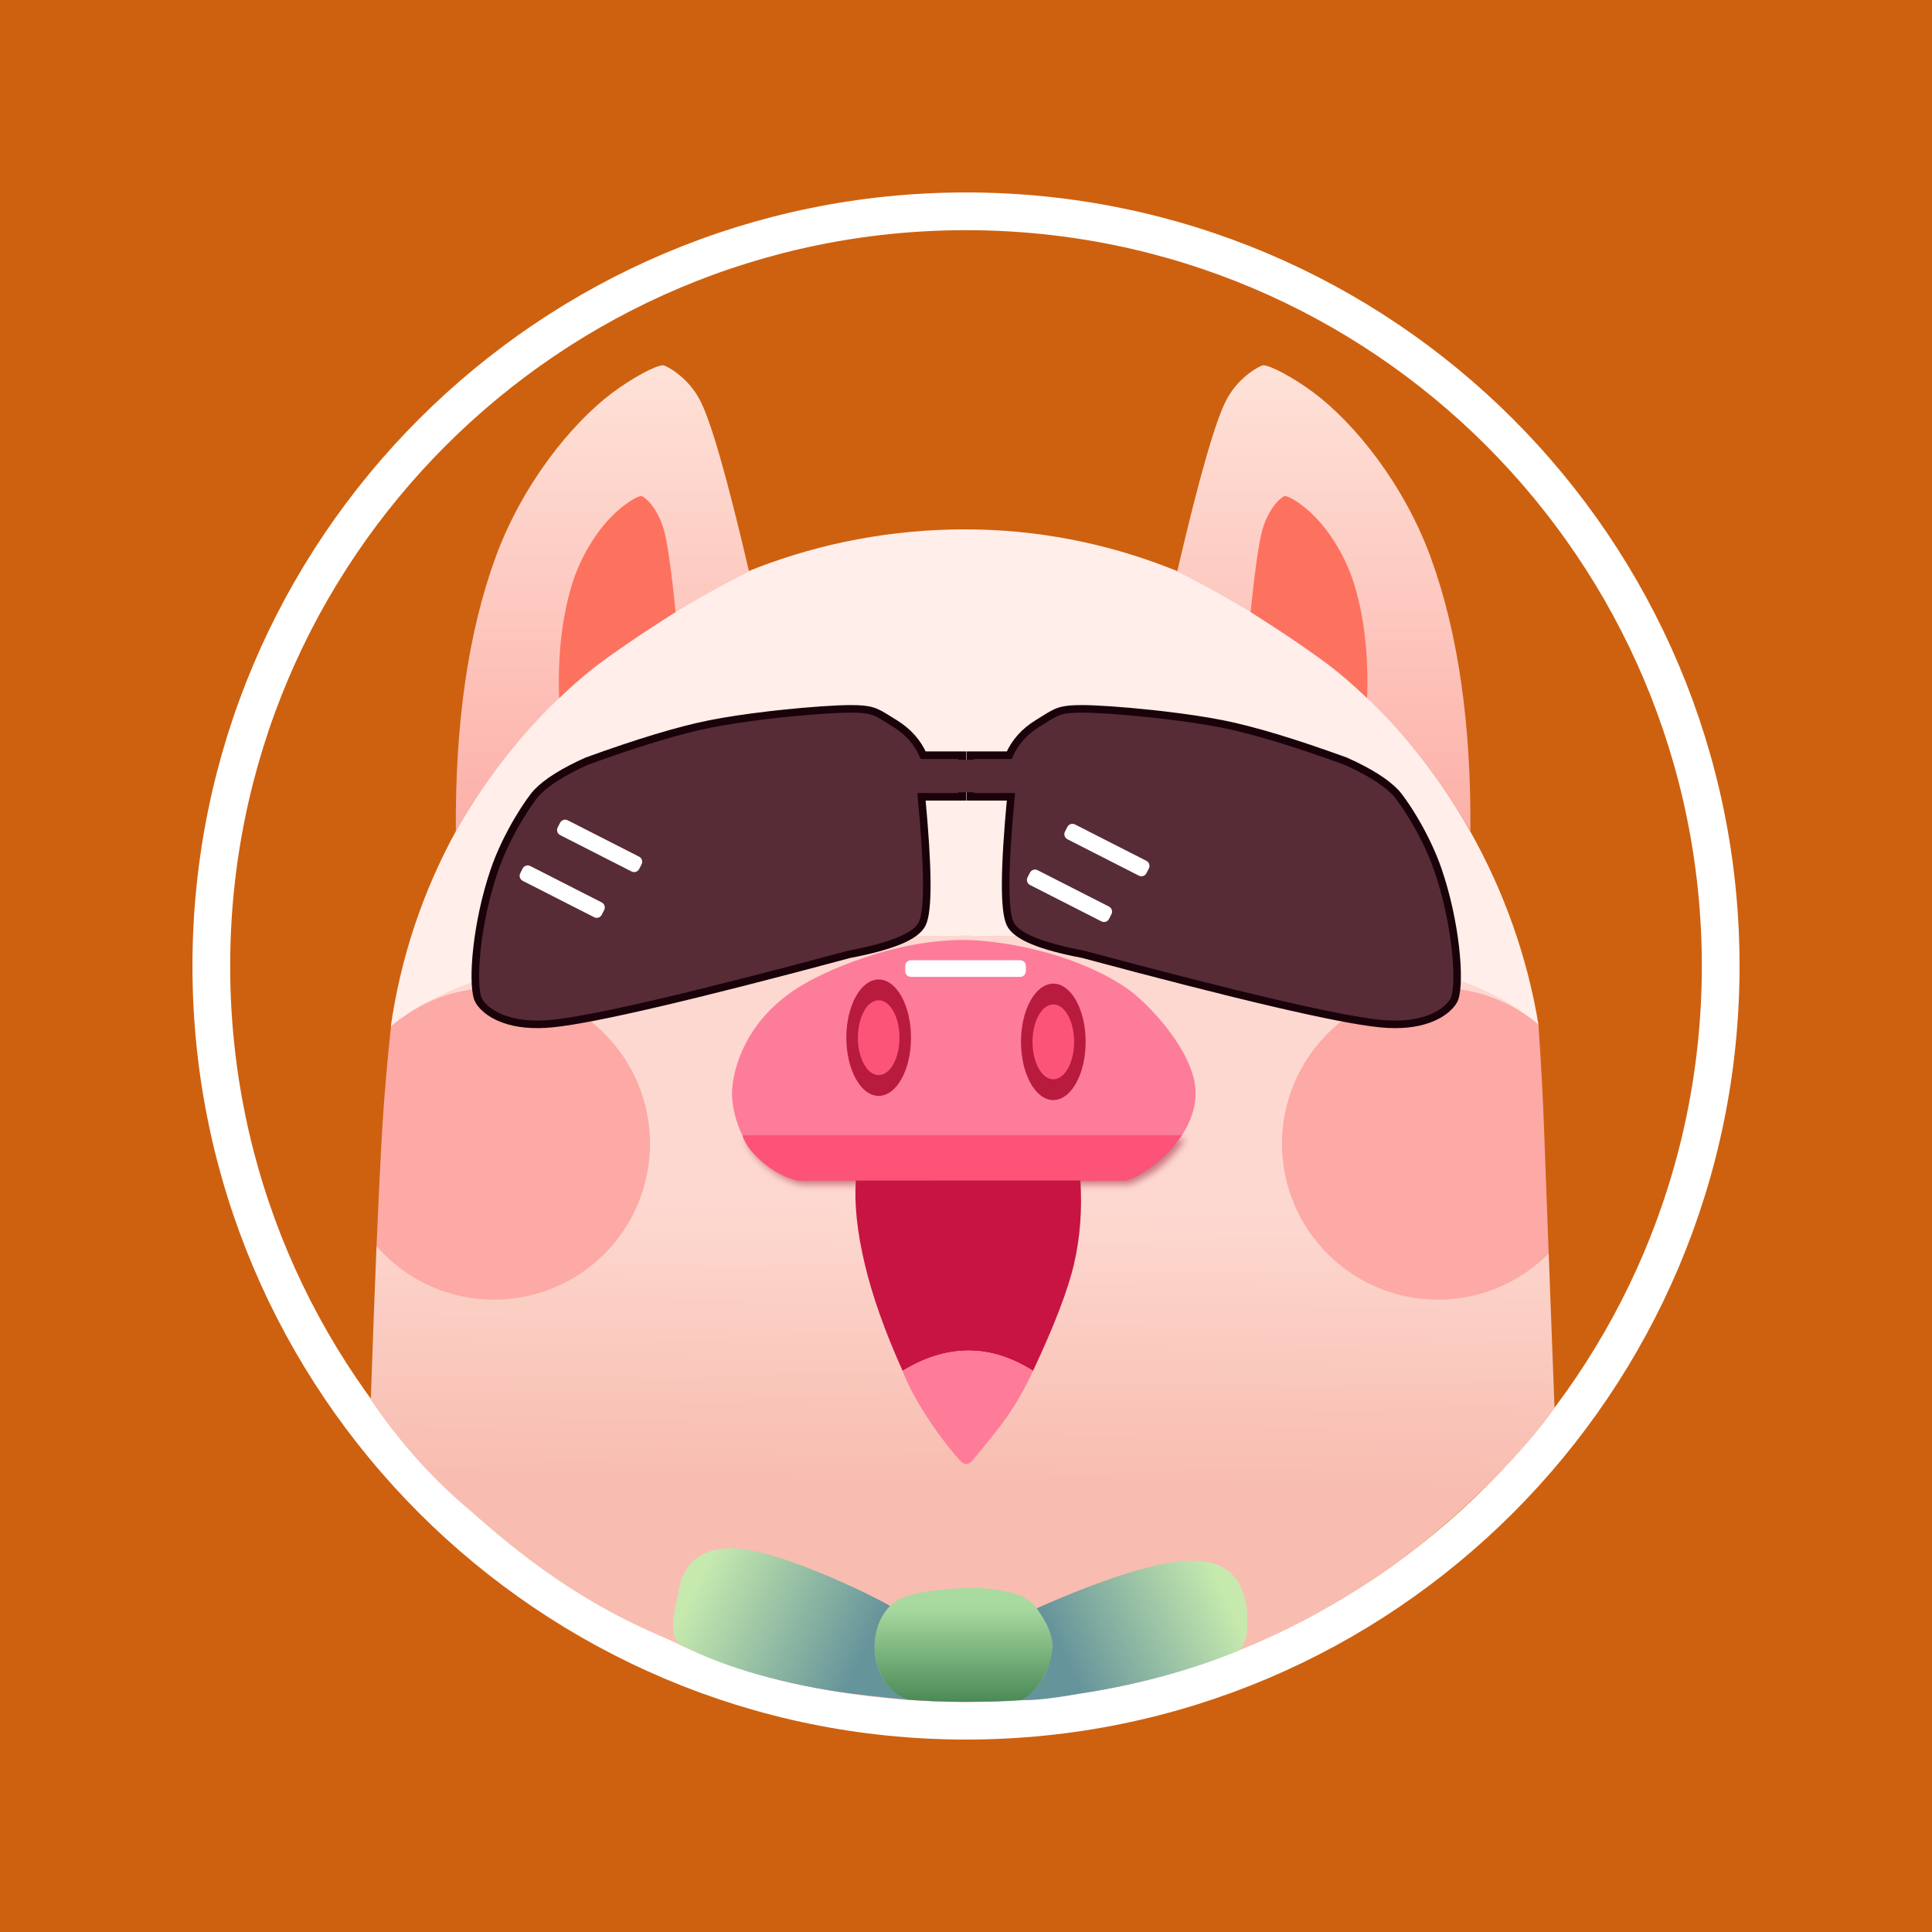
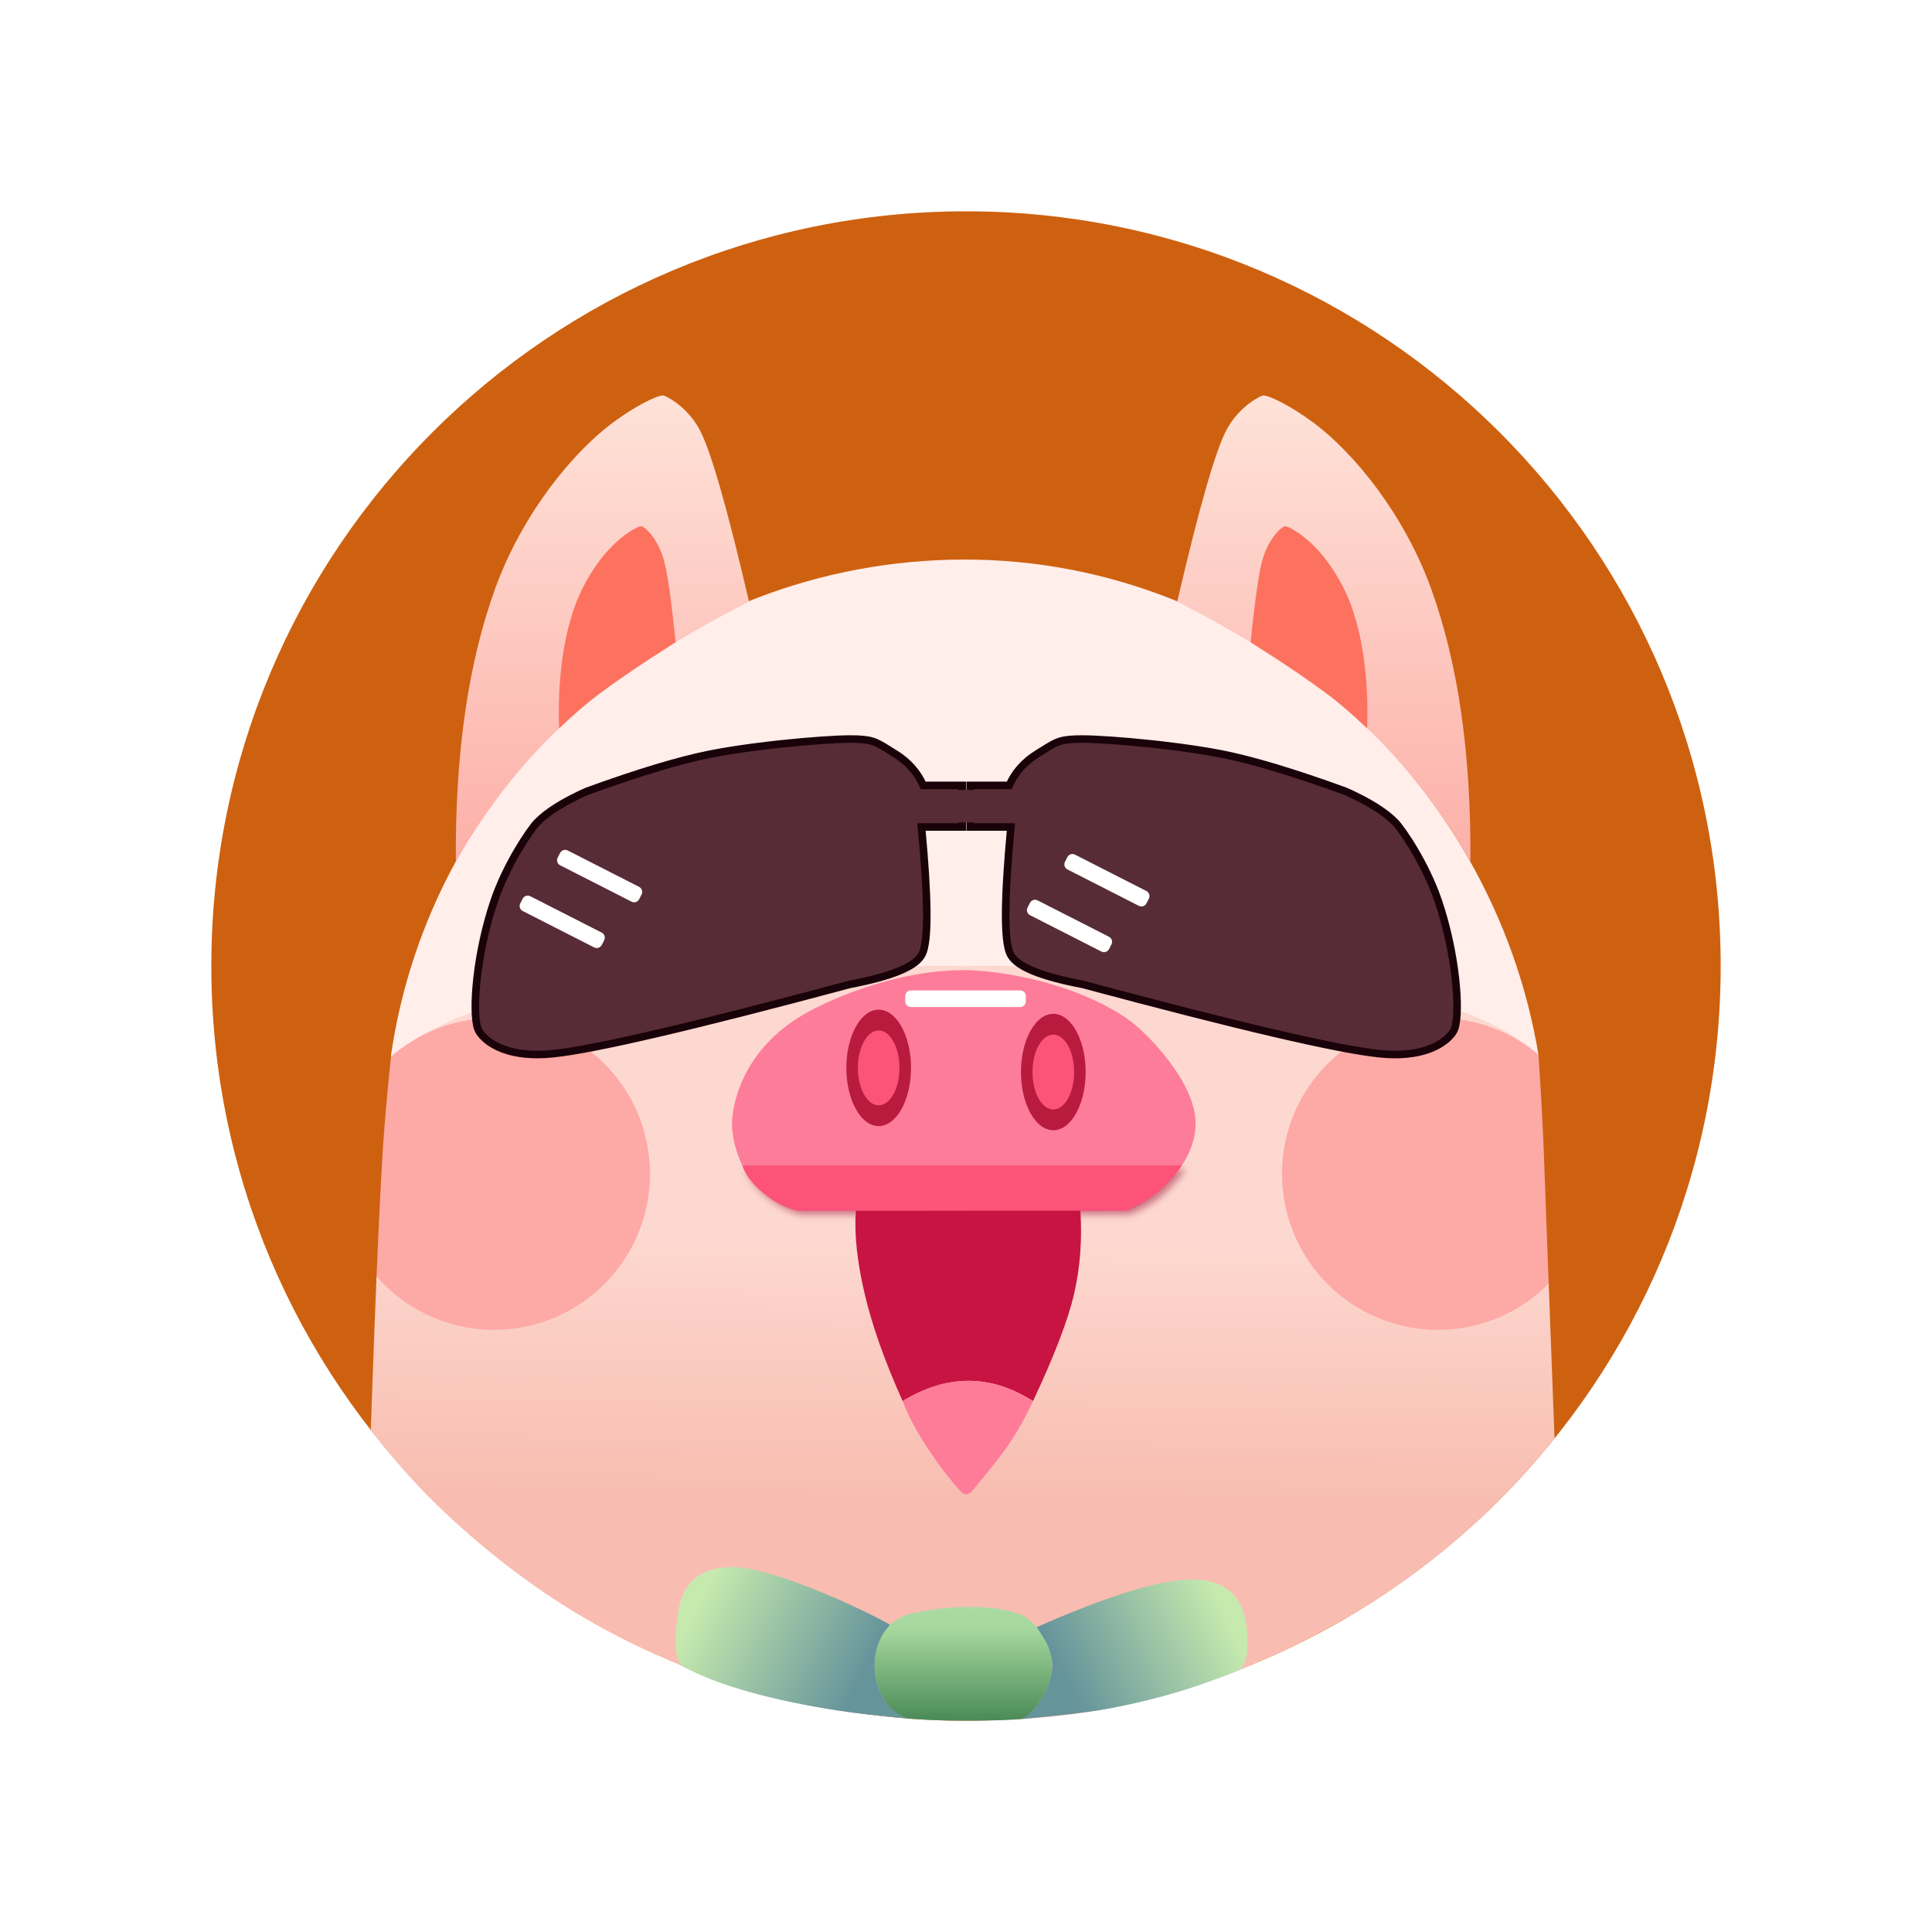
<svg xmlns="http://www.w3.org/2000/svg" xmlns:xlink="http://www.w3.org/1999/xlink" width="1024px" height="1024px" viewBox="0 0 1024 1024" version="1.1">
  <defs>
-     <linearGradient x1="50.661%" y1="35.43%" x2="50%" y2="70.948%" id="linearGradient-1">
+     <linearGradient x1="50.661%" y1="35.862%" x2="50%" y2="70.327%" id="linearGradient-1">
      <stop stop-color="#FDD8D0" offset="0%" />
      <stop stop-color="#F8BDB0" offset="100%" />
    </linearGradient>
    <path d="M5.496,103.547 L238.467,103.547 C233.402,110.132 228.927,114.997 225.043,118.142 C221.159,121.287 215.767,124.411 208.868,127.514 L34.854,127.514 C28.658,126.1 22.6,122.976 16.679,118.142 C10.758,113.308 7.031,108.444 5.496,103.547 Z" id="path-2" />
    <filter x="-2.1%" y="-20.9%" width="106.0%" height="158.4%" filterUnits="objectBoundingBox" id="filter-3">
      <feOffset dx="2" dy="2" in="SourceAlpha" result="shadowOffsetOuter1" />
      <feGaussianBlur stdDeviation="2" in="shadowOffsetOuter1" result="shadowBlurOuter1" />
      <feColorMatrix values="0 0 0 0 0.732   0 0 0 0 0.322   0 0 0 0 0.411  0 0 0 0.752 0" type="matrix" in="shadowBlurOuter1" />
    </filter>
    <linearGradient x1="50%" y1="0%" x2="50%" y2="100%" id="linearGradient-4">
      <stop stop-color="#FEE2D8" offset="0%" />
      <stop stop-color="#FCB0A9" offset="100%" />
    </linearGradient>
    <linearGradient x1="50%" y1="5.66442195e-12%" x2="50%" y2="100%" id="linearGradient-5">
      <stop stop-color="#A9DBA1" offset="0%" />
      <stop stop-color="#A7D99F" offset="18.283%" />
      <stop stop-color="#4A8A57" offset="100%" />
    </linearGradient>
-     <linearGradient x1="94.258%" y1="36.649%" x2="16.021%" y2="59.815%" id="linearGradient-6">
+     <linearGradient x1="94.258%" y1="36.657%" x2="16.021%" y2="59.809%" id="linearGradient-6">
      <stop stop-color="#C6EAAE" offset="0%" />
      <stop stop-color="#66949B" offset="100%" />
    </linearGradient>
-     <linearGradient x1="94.258%" y1="35.447%" x2="16.021%" y2="60.699%" id="linearGradient-7">
+     <linearGradient x1="94.258%" y1="35.137%" x2="16.021%" y2="60.926%" id="linearGradient-7">
      <stop stop-color="#C6EAAE" offset="0%" />
      <stop stop-color="#66949B" offset="100%" />
    </linearGradient>
  </defs>
  <g id="ICON-新版方图标" stroke="none" stroke-width="1" fill="none" fill-rule="evenodd">
    <g id="Piggo">
-       <rect id="蒙版路径" fill="#CE610F" x="0" y="0" width="1024" height="1024" />
+       <rect id="蒙版路径" fill="#FFFFFF" x="0" y="0" width="1024" height="1024" />
      <g id="编组-28" transform="translate(112, 112)">
-         <circle id="椭圆形" stroke="#FFFFFF" stroke-width="20" fill="#CE610F" cx="400" cy="400" r="400" />
-         <g id="身体" transform="translate(84.524, 168.573)">
+         <circle id="椭圆形" fill="#CE610F" cx="400" cy="400" r="400" />
+         <g id="身体" transform="translate(84.524, 184.573)">
          <path d="M315.476,215.427 C485.269,215.427 621.641,279.185 618.957,262.848 C594.991,116.935 467.622,0 314.925,0 C159.89,0 31.658,114.757 10.537,263.961 C8.527,278.164 145.683,215.427 315.476,215.427 Z" id="椭圆形" fill="#FFEEEA" />
-           <path d="M313.706,621.529 C366.139,621.529 444.466,613.044 526.869,559.35 C542.256,549.823 565.614,532.354 593.378,505.02 C608.214,490.12 619.559,477.036 627.413,465.769 C622.418,331.085 619.6,263.444 618.957,262.848 C575.17,222.218 470.244,215.427 314.45,215.427 C158.656,215.427 63.421,222.218 10.76,262.848 C7.94,268.684 4.353,334.843 0,461.323 C15.148,483.641 32.417,502.973 51.806,519.319 C68.928,534.155 103.961,566.431 158.615,588.642 C212.764,616.472 279.17,621.529 313.706,621.529 Z" id="椭圆形" fill="url(#linearGradient-1)" />
+           <path d="M314.868,615.427 C352.182,614.991 427.9,614.876 525.11,556.161 C540.497,546.633 564.115,531.107 592.701,504.059 C607.537,489.158 619.108,476.395 627.413,465.769 C622.418,331.085 619.6,263.444 618.957,262.848 C575.17,222.218 470.244,215.427 314.45,215.427 C158.656,215.427 63.421,222.218 10.76,262.848 C7.94,268.684 4.353,334.843 0,461.323 C16.218,482.592 34.021,501.399 53.411,517.746 C70.533,532.581 106.473,562.403 161.127,584.614 C217.297,612.702 297.411,615.869 314.868,615.427 Z" id="椭圆形" fill="url(#linearGradient-1)" />
        </g>
-         <g id="腮红" transform="translate(64.6709, 411.5482)">
+         <g id="腮红" transform="translate(64.6709, 427.5482)">
          <circle id="椭圆形" fill="#FDA9A6" cx="585.467" cy="82.645" r="82.645" />
          <circle id="椭圆形" fill="#FDA9A6" cx="85.191" cy="82.645" r="82.645" />
          <path d="M0.916,23.079 L30.614,19.873 C28.524,39.746 27.025,56.996 26.116,71.625 C25.207,86.254 24.133,108.132 22.894,137.26 L0,136.381 L0.916,23.079 Z" id="矩形" fill="#CE610F" />
          <path d="M639.661,23.079 L669.732,19.45 C668.388,39.326 667.443,56.588 666.897,71.235 C666.35,85.883 665.494,109.048 664.327,140.732 L638.745,136.381 L639.661,23.079 Z" id="矩形" fill="#CE610F" transform="translate(654.2385, 80.0912) scale(-1, 1) translate(-654.2385, -80.0912)" />
        </g>
-         <g id="猪鼻子" transform="translate(275.9802, 386.2023)">
+         <g id="猪鼻子" transform="translate(275.9802, 402.2023)">
          <path d="M208.868,127.514 C166.85,128.182 100.197,127.176 34.854,127.514 C5.771,119.724 0,92.013 0,81.44 C0,71.611 5.135,44.25 34.854,25.346 C48.064,16.942 84.692,0.161 122.25,0.002 C141.436,-0.08 180.518,6.25 208.868,25.346 C220.152,32.947 245.99,59.882 245.707,81.44 C245.367,107.266 216.998,125.523 208.868,127.514 Z" id="矩形" fill="#FD7C9A" />
          <g id="矩形">
            <use fill="black" fill-opacity="1" filter="url(#filter-3)" xlink:href="#path-2" />
            <use fill="#FD5378" fill-rule="evenodd" xlink:href="#path-2" />
          </g>
          <g id="左鼻孔" transform="translate(60.5977, 20.9382)">
            <ellipse id="椭圆形2" fill="#B91B3F" cx="17.141" cy="30.854" rx="17.141" ry="30.854" />
            <ellipse id="椭圆形1" fill="#FC5478" cx="17.141" cy="30.854" rx="11.019" ry="19.835" />
          </g>
          <g id="右鼻孔" transform="translate(153.1597, 23.142)">
            <ellipse id="椭圆形2" fill="#B91B3F" cx="17.141" cy="30.854" rx="17.141" ry="30.854" />
            <ellipse id="椭圆形1" fill="#FC5478" cx="17.141" cy="30.854" rx="11.019" ry="19.835" />
          </g>
        </g>
-         <g id="舌头" transform="translate(341.3745, 513.7165)">
+         <g id="舌头" transform="translate(341.3745, 529.7165)">
          <path d="M115.926,56.872 C119.121,70.717 120.231,85.39 119.257,100.888 L0.24,100.888 C-0.644,88.497 0.911,73.825 4.904,56.872 C8.897,39.918 15.608,20.961 25.038,0 C36.637,7.058 48.197,10.635 59.717,10.731 C71.236,10.827 82.712,7.25 94.144,0 C105.47,24.069 112.73,43.026 115.926,56.872 Z" id="三角形" fill="#C81442" transform="translate(59.7993, 50.444) scale(1, -1) translate(-59.7993, -50.444)" />
          <path d="M56.053,91.381 C56.848,90.565 57.705,90.157 58.626,90.157 C59.546,90.157 60.489,90.565 61.454,91.381 C70.818,102.568 77.074,110.436 80.222,114.986 C85.502,122.62 90.143,130.798 94.144,139.521 C82.743,146.675 71.267,150.252 59.717,150.252 C48.166,150.252 36.607,146.675 25.038,139.521 C27.701,132.321 32.027,124.143 38.017,114.986 C44.007,105.83 50.019,97.962 56.053,91.381 Z" id="三角形" fill="#FE7C98" transform="translate(59.5911, 120.2044) scale(1, -1) translate(-59.5911, -120.2044)" />
        </g>
-         <g id="眼镜" transform="translate(137.9718, 261.7044)">
+         <g id="眼镜" transform="translate(137.9718, 277.7044)">
          <path d="M260.379,107.692 L263.195,107.692 C264.851,107.692 266.195,109.035 266.195,110.692 L266.195,168.604 C266.195,170.26 264.851,171.604 263.195,171.604 L260.379,171.604 C258.722,171.604 257.379,170.26 257.379,168.604 L257.379,110.692 C257.379,109.035 258.722,107.692 260.379,107.692 Z" id="矩形" fill="#FFFFFF" transform="translate(261.7868, 139.6477) rotate(-90) translate(-261.7868, -139.6477)" />
          <g id="眼镜左" transform="translate(262.259, 0)">
            <path d="M200.688,2 C211.958,2 213.999,3.274 221.296,7.847 C222.222,8.428 223.229,9.058 224.341,9.743 C231.261,13.998 236.275,19.602 239.364,26.574 L260.028,26.574 L260.028,48.617 L238.448,48.617 C241.973,86.319 242.242,108.793 238.839,115.885 C235.576,122.681 222.419,127.828 200.311,132.069 C117.632,154.255 65.268,166.492 43.072,168.783 C32.058,169.919 23.692,168.754 17.497,166.591 C8.546,163.467 4.218,158.289 3.254,155.492 C0.064,146.234 2.618,115.172 11.984,87.712 C18.775,67.801 31.216,49.858 34.598,46.316 C39.928,40.734 48.781,35.214 61.11,29.688 C88.39,19.791 110.16,13.225 126.423,10.001 C135.454,8.211 146.163,6.651 156.737,5.396 L158.457,5.194 C159.717,5.048 160.975,4.907 162.226,4.77 L163.724,4.607 C179.17,2.953 193.45,2 200.688,2 Z" id="矩形" stroke="#190209" stroke-width="4" fill="#572C36" transform="translate(131.0141, 85.6127) scale(-1, 1) translate(-131.0141, -85.6127)" />
            <path d="M73.051,52.595 L75.867,52.595 C77.524,52.595 78.867,53.939 78.867,55.595 L78.867,98.08 C78.867,99.737 77.524,101.08 75.867,101.08 L73.051,101.08 C71.394,101.08 70.051,99.737 70.051,98.08 L70.051,55.595 C70.051,53.939 71.394,52.595 73.051,52.595 Z" id="矩形" fill="#FFFFFF" transform="translate(74.459, 76.8378) rotate(-63) translate(-74.459, -76.8378)" />
            <path d="M53.217,76.838 L56.032,76.838 C57.689,76.838 59.032,78.181 59.032,79.838 L59.032,122.323 C59.032,123.979 57.689,125.323 56.032,125.323 L53.217,125.323 C51.56,125.323 50.217,123.979 50.217,122.323 L50.217,79.838 C50.217,78.181 51.56,76.838 53.217,76.838 Z" id="矩形" fill="#FFFFFF" transform="translate(54.6243, 101.0802) rotate(-63) translate(-54.6243, -101.0802)" />
          </g>
          <g id="眼镜左">
            <path d="M200.688,2 C211.958,2 213.999,3.274 221.296,7.847 C222.222,8.428 223.229,9.058 224.341,9.743 C231.261,13.998 236.275,19.602 239.364,26.574 L260.028,26.574 L260.028,48.617 L238.448,48.617 C241.973,86.319 242.242,108.793 238.839,115.885 C235.576,122.681 222.419,127.828 200.311,132.069 C117.632,154.255 65.268,166.492 43.072,168.783 C32.058,169.919 23.692,168.754 17.497,166.591 C8.546,163.467 4.218,158.289 3.254,155.492 C0.064,146.234 2.618,115.172 11.984,87.712 C18.775,67.801 31.216,49.858 34.598,46.316 C39.928,40.734 48.781,35.214 61.11,29.688 C88.39,19.791 110.16,13.225 126.423,10.001 C135.454,8.211 146.163,6.651 156.737,5.396 L158.457,5.194 C159.717,5.048 160.975,4.907 162.226,4.77 L163.724,4.607 C179.17,2.953 193.45,2 200.688,2 Z" id="矩形" stroke="#190209" stroke-width="4" fill="#572C36" />
            <path d="M66.44,50.392 L69.255,50.392 C70.912,50.392 72.255,51.735 72.255,53.392 L72.255,95.876 C72.255,97.533 70.912,98.876 69.255,98.876 L66.44,98.876 C64.783,98.876 63.44,97.533 63.44,95.876 L63.44,53.392 C63.44,51.735 64.783,50.392 66.44,50.392 Z" id="矩形" fill="#FFFFFF" transform="translate(67.8475, 74.6339) rotate(-63) translate(-67.8475, -74.6339)" />
            <path d="M46.605,74.634 L49.42,74.634 C51.077,74.634 52.42,75.977 52.42,77.634 L52.42,120.119 C52.42,121.776 51.077,123.119 49.42,123.119 L46.605,123.119 C44.948,123.119 43.605,121.776 43.605,120.119 L43.605,77.634 C43.605,75.977 44.948,74.634 46.605,74.634 Z" id="矩形" fill="#FFFFFF" transform="translate(48.0127, 98.8764) rotate(-63) translate(-48.0127, -98.8764)" />
          </g>
          <polygon id="矩形" fill="#572C36" points="254.315 28.981 269.742 28.981 269.742 46.207 254.315 46.207" />
        </g>
-         <g id="耳朵右" transform="translate(511.9593, 81.5991)">
+         <g id="耳朵右" transform="translate(511.9593, 97.5991)">
          <path d="M45.488,0 C49.358,0 61.522,6.44 72.43,14.598 C93.78,30.565 120.194,62.877 134.466,102.149 C148.841,141.707 155.814,189.981 155.384,246.973 C137.816,216.566 117.428,191.078 94.221,170.509 C71.013,149.94 39.606,129.522 0,109.255 C11.643,59.239 20.393,28.821 26.25,18.003 C33.135,5.287 44.574,0 45.488,0 Z" id="矩形" fill="url(#linearGradient-4)" />
          <path d="M57.162,69.329 C59.164,69.329 66.835,73.611 74.336,81.709 C82.005,89.987 89.498,102.41 93.557,115.33 C98.91,132.368 101.295,152.117 100.713,174.577 L100.616,176.387 C92.544,168.698 85.577,162.693 79.714,158.373 C60.099,143.92 38.897,130.892 38.905,130.814 C41.233,107.969 43.329,93.355 45.193,86.974 C48.693,74.991 55.669,69.329 57.162,69.329 Z" id="矩形" fill="#FD725F" />
        </g>
-         <g id="耳朵左" transform="translate(207.2917, 205.0855) scale(-1, 1) translate(-207.2917, -205.0855)translate(129.5902, 81.5991)">
+         <g id="耳朵左" transform="translate(207.2917, 221.0855) scale(-1, 1) translate(-207.2917, -221.0855)translate(129.5902, 97.5991)">
          <path d="M45.488,0 C49.358,0 61.522,6.44 72.43,14.598 C93.78,30.565 120.194,62.877 134.466,102.149 C148.841,141.707 155.814,189.981 155.384,246.973 C137.816,216.566 117.428,191.078 94.221,170.509 C71.013,149.94 39.606,129.522 0,109.255 C11.643,59.239 20.393,28.821 26.25,18.003 C33.135,5.287 44.574,0 45.488,0 Z" id="矩形" fill="url(#linearGradient-4)" />
          <path d="M57.162,69.329 C59.164,69.329 66.835,73.611 74.336,81.709 C82.005,89.987 89.498,102.41 93.557,115.33 C98.91,132.368 101.295,152.117 100.713,174.577 L100.616,176.387 C92.544,168.698 85.577,162.693 79.714,158.373 C60.099,143.92 38.897,130.892 38.905,130.814 C41.233,107.969 43.329,93.355 45.193,86.974 C48.693,74.991 55.669,69.329 57.162,69.329 Z" id="矩形" fill="#FD725F" />
        </g>
-         <g id="领带" transform="translate(244.7938, 708.5916)">
-           <path d="M184.96,80.519 C172.614,81.416 162.221,81.388 153.095,81.408 C141.347,81.435 132.395,80.805 124.352,80.306 C108.27,74.943 106.775,56.44 106.775,52.758 C106.775,48.919 106.866,30.878 124.352,25.21 C131.668,22.839 164.008,17.246 184.352,25.21 C191.28,27.922 201.207,40.217 200.932,52.758 C200.66,65.176 190.857,78.053 184.96,80.519 Z" id="矩形" fill="url(#linearGradient-5)" />
-           <path d="M192.702,31.822 C230.711,15.015 258.234,6.612 275.271,6.612 C292.309,6.612 301.874,15.015 303.966,31.822 C305.041,43.791 303.662,51.254 299.83,54.209 C268.531,67.172 236.891,73.869 215.819,77.025 C200.881,79.661 190.575,80.801 184.9,80.445 C187.669,78.602 189.524,77.17 190.463,76.148 C192.743,73.668 194.465,71.226 195.461,69.687 C199.475,63.311 200.799,55.995 200.937,52.758 C201.068,49.707 200.419,46.146 198.518,41.507 C197.621,39.502 195.682,36.273 192.702,31.822 Z" id="矩形" fill="url(#linearGradient-6)" />
-           <path d="M93.159,0 C110.196,0 119.761,8.403 121.854,25.21 C125.291,39.142 125.094,47.585 121.262,50.541 C106.299,58.953 78.707,69.176 41.838,75.278 C35.173,76.38 25.146,77.751 11.481,79.15 C7.793,79.53 3.966,79.913 0,80.299 C3.497,78.955 6.778,76.772 9.842,73.75 C14.206,68.868 15.528,63.794 16.506,60.474 C17.986,54.627 17.909,48.111 15.918,41.559 C14.744,38.167 12.798,34.181 9.396,30.711 C9.156,29.835 67.603,0 93.159,0 Z" id="矩形" fill="url(#linearGradient-7)" transform="translate(62.1461, 40.1497) scale(-1, 1) translate(-62.1461, -40.1497)" />
+         <g id="领带" transform="translate(246.0945, 718.5916)">
+           <path d="M183.659,80.519 C171.313,81.416 160.92,81.388 151.795,81.408 C140.046,81.435 131.094,80.805 123.052,80.306 C106.969,74.943 105.474,56.44 105.474,52.758 C105.474,48.919 105.566,30.878 123.052,25.21 C130.368,22.839 162.708,17.246 183.051,25.21 C189.979,27.922 199.906,40.217 199.631,52.758 C199.359,65.176 189.557,78.053 183.659,80.519 Z" id="矩形" fill="url(#linearGradient-5)" />
+           <path d="M191.401,31.822 C229.41,15.015 256.933,6.612 273.971,6.612 C291.008,6.612 300.573,15.015 302.666,31.822 C303.925,44.031 302.638,51.614 298.806,54.57 C282.123,61.251 260.676,69.354 227.364,75.365 C218.692,76.93 204.124,78.648 183.659,80.519 C186.389,78.627 188.223,77.17 189.163,76.148 C191.442,73.668 193.164,71.226 194.161,69.687 C198.175,63.311 199.499,55.995 199.637,52.758 C199.767,49.707 199.118,46.146 197.218,41.507 C196.32,39.502 194.381,36.273 191.401,31.822 Z" id="矩形" fill="url(#linearGradient-6)" />
+           <path d="M93.159,0 C110.196,0 119.761,8.403 121.854,25.21 C123.98,40.47 123.126,49.578 119.294,52.533 C104.331,60.945 78.707,69.176 41.838,75.278 C35.173,76.38 25.146,77.751 11.481,79.15 C7.793,79.53 3.966,79.913 0,80.299 C3.497,78.955 6.778,76.772 9.842,73.75 C14.206,68.868 15.528,63.794 16.506,60.474 C17.986,54.627 17.909,48.111 15.918,41.559 C14.744,38.167 12.798,34.181 9.396,30.711 C9.156,29.835 67.603,0 93.159,0 Z" id="矩形" fill="url(#linearGradient-7)" transform="translate(61.4958, 40.1497) scale(-1, 1) translate(-61.4958, -40.1497)" />
        </g>
      </g>
    </g>
  </g>
</svg>
